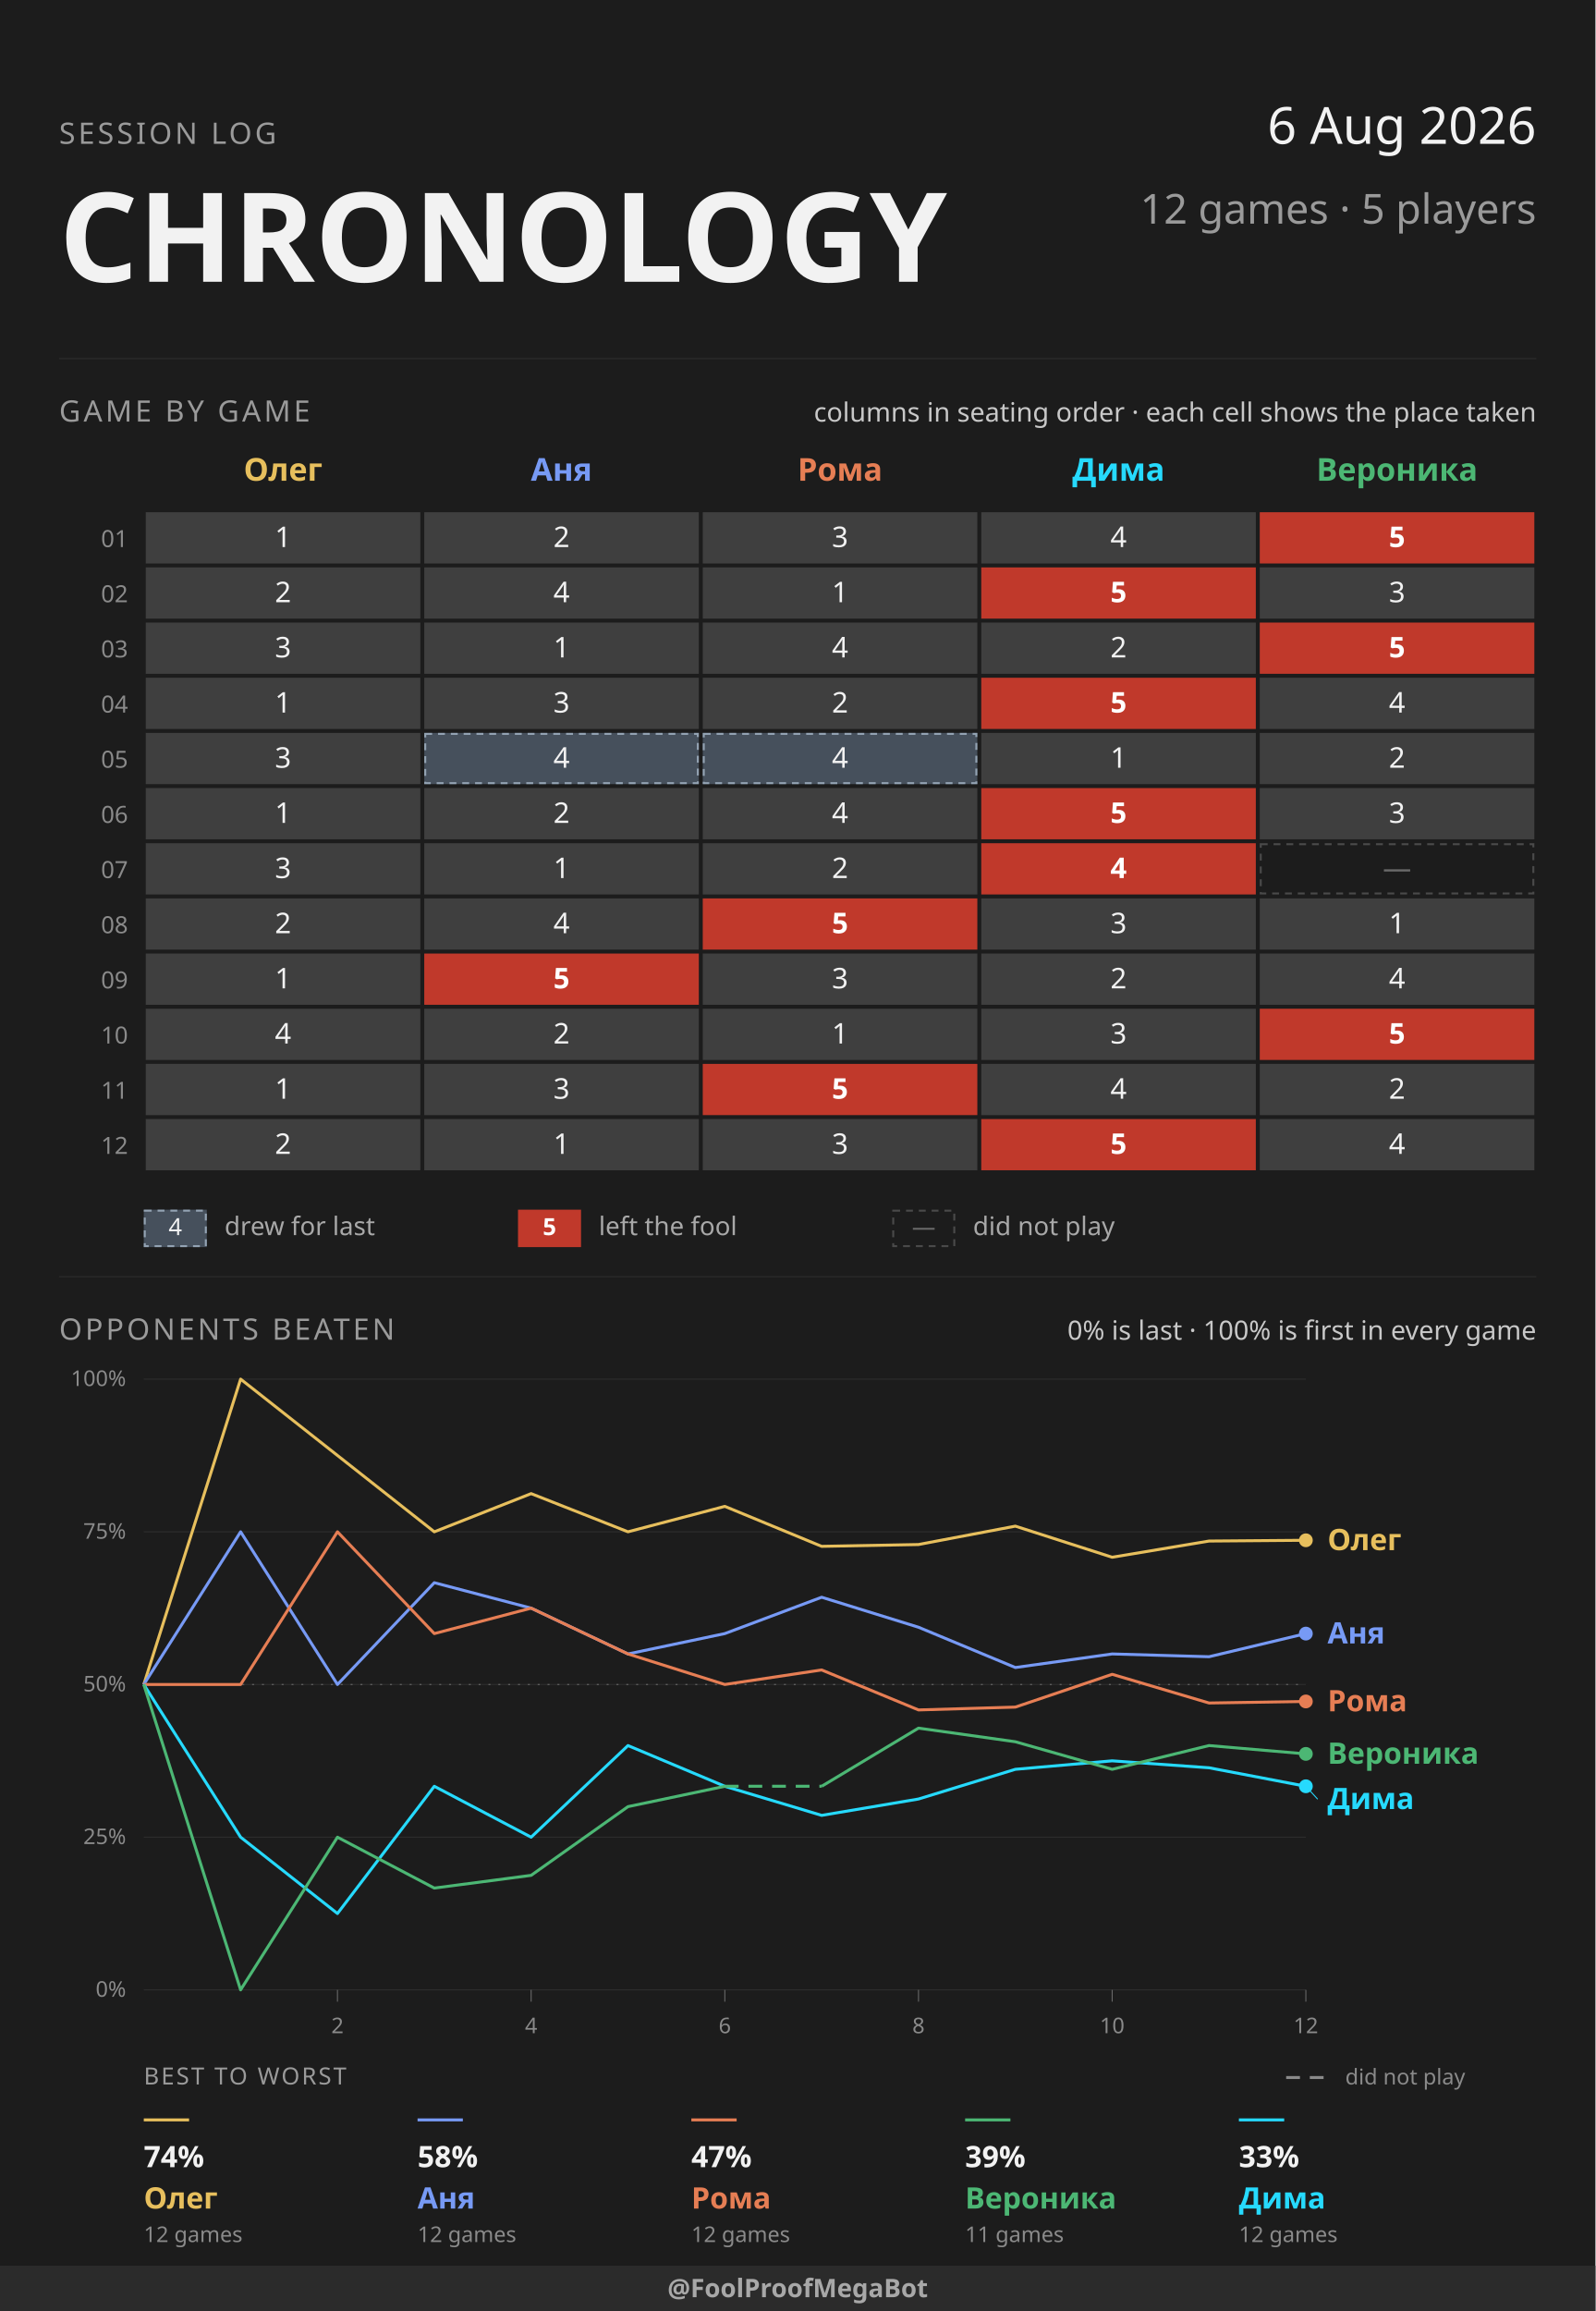
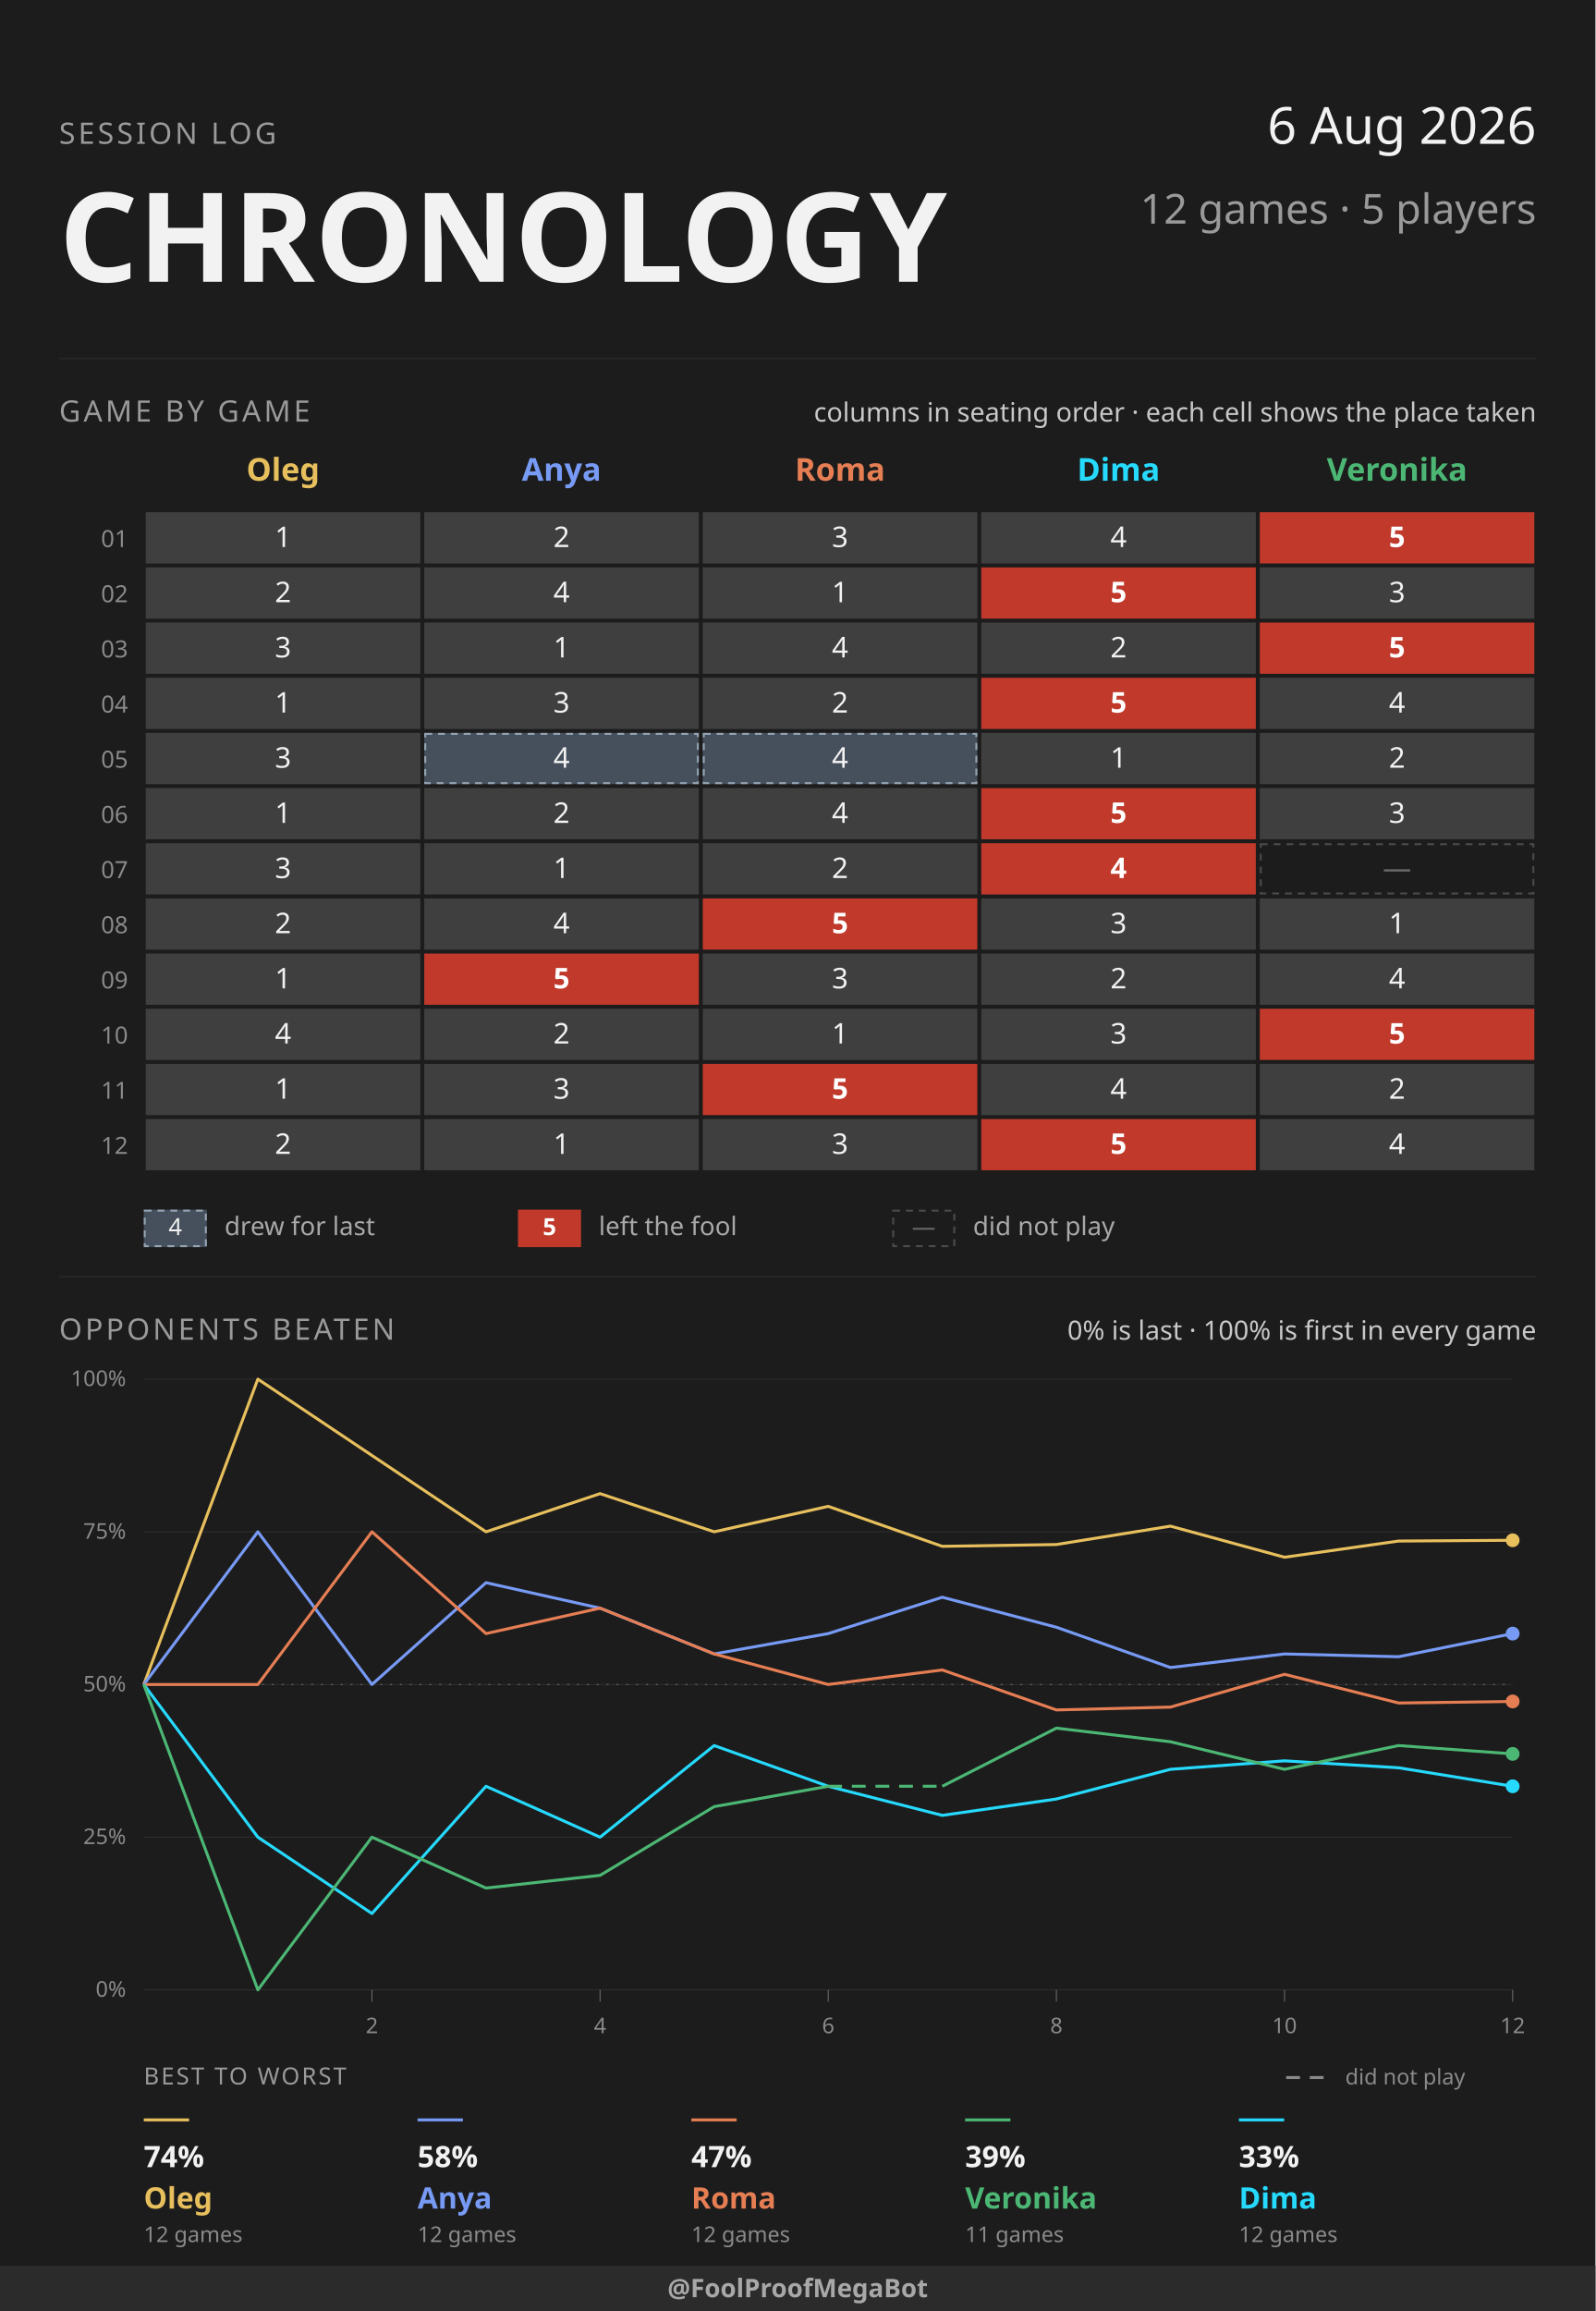
<svg xmlns="http://www.w3.org/2000/svg" width="1620" height="2346" viewBox="0 0 1620 2346">
  <rect x="0" y="0" width="1620" height="2346" fill="#1c1c1c" />
  <text x="60" y="146" fill="#9a9a9a" font-family="Noto Sans" font-size="30" letter-spacing="3">SESSION LOG</text>
  <text x="60" y="286" fill="#f2f2f2" font-family="Noto Sans" font-weight="bold" font-size="126">CHRONOLOGY</text>
  <text x="1560" y="146" fill="#f2f2f2" font-family="Noto Sans" font-size="52" text-anchor="end">6 Aug 2026</text>
  <text x="1560" y="227" fill="#9a9a9a" font-family="Noto Sans" font-size="42" text-anchor="end">12 games · 5 players</text>
  <line x1="60" y1="364" x2="1560" y2="364" stroke="#2e2e2e" stroke-width="1" />
  <text x="60" y="428" fill="#9a9a9a" font-family="Noto Sans" font-size="30" letter-spacing="3">GAME BY GAME</text>
  <text x="1560" y="428" fill="#c8c8c8" font-family="Noto Sans" font-size="27" text-anchor="end">columns in seating order · each cell shows the place taken</text>
-   <text x="287.4" y="488" fill="#e7bf5d" font-family="Noto Sans" font-weight="bold" font-size="32" text-anchor="middle">Олег</text>
-   <text x="570.2" y="488" fill="#779af5" font-family="Noto Sans" font-weight="bold" font-size="32" text-anchor="middle">Аня</text>
-   <text x="853" y="488" fill="#e67e54" font-family="Noto Sans" font-weight="bold" font-size="32" text-anchor="middle">Рома</text>
-   <text x="1135.8" y="488" fill="#26dafe" font-family="Noto Sans" font-weight="bold" font-size="32" text-anchor="middle">Дима</text>
-   <text x="1418.6" y="488" fill="#4cb774" font-family="Noto Sans" font-weight="bold" font-size="32" text-anchor="middle">Вероника</text>
+   <text x="287.4" y="488" fill="#e7bf5d" font-family="Noto Sans" font-weight="bold" font-size="32" text-anchor="middle">Oleg</text>
+   <text x="570.2" y="488" fill="#779af5" font-family="Noto Sans" font-weight="bold" font-size="32" text-anchor="middle">Anya</text>
+   <text x="853" y="488" fill="#e67e54" font-family="Noto Sans" font-weight="bold" font-size="32" text-anchor="middle">Roma</text>
+   <text x="1135.8" y="488" fill="#26dafe" font-family="Noto Sans" font-weight="bold" font-size="32" text-anchor="middle">Dima</text>
+   <text x="1418.6" y="488" fill="#4cb774" font-family="Noto Sans" font-weight="bold" font-size="32" text-anchor="middle">Veronika</text>
  <text x="130" y="555.36" fill="#8a8a8a" font-family="Noto Sans" font-size="24" text-anchor="end">01</text>
  <rect x="148" y="520" width="278.8" height="52" fill="#3f3f3f" />
  <text x="287.4" y="555.36" fill="#f2f2f2" font-family="Noto Sans" font-size="29" text-anchor="middle">1</text>
  <rect x="430.8" y="520" width="278.8" height="52" fill="#3f3f3f" />
  <text x="570.2" y="555.36" fill="#f2f2f2" font-family="Noto Sans" font-size="29" text-anchor="middle">2</text>
  <rect x="713.6" y="520" width="278.8" height="52" fill="#3f3f3f" />
  <text x="853" y="555.36" fill="#f2f2f2" font-family="Noto Sans" font-size="29" text-anchor="middle">3</text>
  <rect x="996.4" y="520" width="278.8" height="52" fill="#3f3f3f" />
  <text x="1135.8" y="555.36" fill="#f2f2f2" font-family="Noto Sans" font-size="29" text-anchor="middle">4</text>
  <rect x="1279.2" y="520" width="278.8" height="52" fill="#c0392b" />
  <text x="1418.6" y="555.36" fill="#ffffff" font-family="Noto Sans" font-size="29" font-weight="bold" text-anchor="middle">5</text>
  <text x="130" y="611.36" fill="#8a8a8a" font-family="Noto Sans" font-size="24" text-anchor="end">02</text>
  <rect x="148" y="576" width="278.8" height="52" fill="#3f3f3f" />
  <text x="287.4" y="611.36" fill="#f2f2f2" font-family="Noto Sans" font-size="29" text-anchor="middle">2</text>
  <rect x="430.8" y="576" width="278.8" height="52" fill="#3f3f3f" />
  <text x="570.2" y="611.36" fill="#f2f2f2" font-family="Noto Sans" font-size="29" text-anchor="middle">4</text>
  <rect x="713.6" y="576" width="278.8" height="52" fill="#3f3f3f" />
  <text x="853" y="611.36" fill="#f2f2f2" font-family="Noto Sans" font-size="29" text-anchor="middle">1</text>
  <rect x="996.4" y="576" width="278.8" height="52" fill="#c0392b" />
  <text x="1135.8" y="611.36" fill="#ffffff" font-family="Noto Sans" font-size="29" font-weight="bold" text-anchor="middle">5</text>
  <rect x="1279.2" y="576" width="278.8" height="52" fill="#3f3f3f" />
  <text x="1418.6" y="611.36" fill="#f2f2f2" font-family="Noto Sans" font-size="29" text-anchor="middle">3</text>
  <text x="130" y="667.36" fill="#8a8a8a" font-family="Noto Sans" font-size="24" text-anchor="end">03</text>
  <rect x="148" y="632" width="278.8" height="52" fill="#3f3f3f" />
  <text x="287.4" y="667.36" fill="#f2f2f2" font-family="Noto Sans" font-size="29" text-anchor="middle">3</text>
  <rect x="430.8" y="632" width="278.8" height="52" fill="#3f3f3f" />
  <text x="570.2" y="667.36" fill="#f2f2f2" font-family="Noto Sans" font-size="29" text-anchor="middle">1</text>
  <rect x="713.6" y="632" width="278.8" height="52" fill="#3f3f3f" />
  <text x="853" y="667.36" fill="#f2f2f2" font-family="Noto Sans" font-size="29" text-anchor="middle">4</text>
  <rect x="996.4" y="632" width="278.8" height="52" fill="#3f3f3f" />
  <text x="1135.8" y="667.36" fill="#f2f2f2" font-family="Noto Sans" font-size="29" text-anchor="middle">2</text>
  <rect x="1279.2" y="632" width="278.8" height="52" fill="#c0392b" />
  <text x="1418.6" y="667.36" fill="#ffffff" font-family="Noto Sans" font-size="29" font-weight="bold" text-anchor="middle">5</text>
  <text x="130" y="723.36" fill="#8a8a8a" font-family="Noto Sans" font-size="24" text-anchor="end">04</text>
  <rect x="148" y="688" width="278.8" height="52" fill="#3f3f3f" />
  <text x="287.4" y="723.36" fill="#f2f2f2" font-family="Noto Sans" font-size="29" text-anchor="middle">1</text>
  <rect x="430.8" y="688" width="278.8" height="52" fill="#3f3f3f" />
  <text x="570.2" y="723.36" fill="#f2f2f2" font-family="Noto Sans" font-size="29" text-anchor="middle">3</text>
  <rect x="713.6" y="688" width="278.8" height="52" fill="#3f3f3f" />
  <text x="853" y="723.36" fill="#f2f2f2" font-family="Noto Sans" font-size="29" text-anchor="middle">2</text>
  <rect x="996.4" y="688" width="278.8" height="52" fill="#c0392b" />
  <text x="1135.8" y="723.36" fill="#ffffff" font-family="Noto Sans" font-size="29" font-weight="bold" text-anchor="middle">5</text>
  <rect x="1279.2" y="688" width="278.8" height="52" fill="#3f3f3f" />
  <text x="1418.6" y="723.36" fill="#f2f2f2" font-family="Noto Sans" font-size="29" text-anchor="middle">4</text>
  <text x="130" y="779.36" fill="#8a8a8a" font-family="Noto Sans" font-size="24" text-anchor="end">05</text>
  <rect x="148" y="744" width="278.8" height="52" fill="#3f3f3f" />
  <text x="287.4" y="779.36" fill="#f2f2f2" font-family="Noto Sans" font-size="29" text-anchor="middle">3</text>
  <rect x="430.8" y="744" width="278.8" height="52" fill="#46505c" />
  <rect x="431.8" y="745" width="276.8" height="50" fill="none" stroke="#93a3b3" stroke-width="2" stroke-dasharray="7 6" />
  <text x="570.2" y="779.36" fill="#f2f2f2" font-family="Noto Sans" font-size="29" text-anchor="middle">4</text>
  <rect x="713.6" y="744" width="278.8" height="52" fill="#46505c" />
  <rect x="714.6" y="745" width="276.8" height="50" fill="none" stroke="#93a3b3" stroke-width="2" stroke-dasharray="7 6" />
  <text x="853" y="779.36" fill="#f2f2f2" font-family="Noto Sans" font-size="29" text-anchor="middle">4</text>
  <rect x="996.4" y="744" width="278.8" height="52" fill="#3f3f3f" />
  <text x="1135.8" y="779.36" fill="#f2f2f2" font-family="Noto Sans" font-size="29" text-anchor="middle">1</text>
  <rect x="1279.2" y="744" width="278.8" height="52" fill="#3f3f3f" />
  <text x="1418.6" y="779.36" fill="#f2f2f2" font-family="Noto Sans" font-size="29" text-anchor="middle">2</text>
  <text x="130" y="835.36" fill="#8a8a8a" font-family="Noto Sans" font-size="24" text-anchor="end">06</text>
  <rect x="148" y="800" width="278.8" height="52" fill="#3f3f3f" />
  <text x="287.4" y="835.36" fill="#f2f2f2" font-family="Noto Sans" font-size="29" text-anchor="middle">1</text>
  <rect x="430.8" y="800" width="278.8" height="52" fill="#3f3f3f" />
  <text x="570.2" y="835.36" fill="#f2f2f2" font-family="Noto Sans" font-size="29" text-anchor="middle">2</text>
  <rect x="713.6" y="800" width="278.8" height="52" fill="#3f3f3f" />
  <text x="853" y="835.36" fill="#f2f2f2" font-family="Noto Sans" font-size="29" text-anchor="middle">4</text>
  <rect x="996.4" y="800" width="278.8" height="52" fill="#c0392b" />
  <text x="1135.8" y="835.36" fill="#ffffff" font-family="Noto Sans" font-size="29" font-weight="bold" text-anchor="middle">5</text>
  <rect x="1279.2" y="800" width="278.8" height="52" fill="#3f3f3f" />
  <text x="1418.6" y="835.36" fill="#f2f2f2" font-family="Noto Sans" font-size="29" text-anchor="middle">3</text>
  <text x="130" y="891.36" fill="#8a8a8a" font-family="Noto Sans" font-size="24" text-anchor="end">07</text>
  <rect x="148" y="856" width="278.8" height="52" fill="#3f3f3f" />
  <text x="287.4" y="891.36" fill="#f2f2f2" font-family="Noto Sans" font-size="29" text-anchor="middle">3</text>
  <rect x="430.8" y="856" width="278.8" height="52" fill="#3f3f3f" />
  <text x="570.2" y="891.36" fill="#f2f2f2" font-family="Noto Sans" font-size="29" text-anchor="middle">1</text>
  <rect x="713.6" y="856" width="278.8" height="52" fill="#3f3f3f" />
  <text x="853" y="891.36" fill="#f2f2f2" font-family="Noto Sans" font-size="29" text-anchor="middle">2</text>
  <rect x="996.4" y="856" width="278.8" height="52" fill="#c0392b" />
  <text x="1135.8" y="891.36" fill="#ffffff" font-family="Noto Sans" font-size="29" font-weight="bold" text-anchor="middle">4</text>
  <rect x="1279.2" y="856" width="278.8" height="52" fill="#1c1c1c" />
  <rect x="1280.2" y="857" width="276.8" height="50" fill="none" stroke="#4a4a4a" stroke-width="2" stroke-dasharray="7 6" />
  <text x="1418.6" y="891.36" fill="#6a6a6a" font-family="Noto Sans" font-size="29" text-anchor="middle">—</text>
  <text x="130" y="947.36" fill="#8a8a8a" font-family="Noto Sans" font-size="24" text-anchor="end">08</text>
  <rect x="148" y="912" width="278.8" height="52" fill="#3f3f3f" />
  <text x="287.4" y="947.36" fill="#f2f2f2" font-family="Noto Sans" font-size="29" text-anchor="middle">2</text>
  <rect x="430.8" y="912" width="278.8" height="52" fill="#3f3f3f" />
  <text x="570.2" y="947.36" fill="#f2f2f2" font-family="Noto Sans" font-size="29" text-anchor="middle">4</text>
  <rect x="713.6" y="912" width="278.8" height="52" fill="#c0392b" />
  <text x="853" y="947.36" fill="#ffffff" font-family="Noto Sans" font-size="29" font-weight="bold" text-anchor="middle">5</text>
  <rect x="996.4" y="912" width="278.8" height="52" fill="#3f3f3f" />
  <text x="1135.8" y="947.36" fill="#f2f2f2" font-family="Noto Sans" font-size="29" text-anchor="middle">3</text>
  <rect x="1279.2" y="912" width="278.8" height="52" fill="#3f3f3f" />
  <text x="1418.6" y="947.36" fill="#f2f2f2" font-family="Noto Sans" font-size="29" text-anchor="middle">1</text>
  <text x="130" y="1003.36" fill="#8a8a8a" font-family="Noto Sans" font-size="24" text-anchor="end">09</text>
  <rect x="148" y="968" width="278.8" height="52" fill="#3f3f3f" />
  <text x="287.4" y="1003.36" fill="#f2f2f2" font-family="Noto Sans" font-size="29" text-anchor="middle">1</text>
  <rect x="430.8" y="968" width="278.8" height="52" fill="#c0392b" />
  <text x="570.2" y="1003.36" fill="#ffffff" font-family="Noto Sans" font-size="29" font-weight="bold" text-anchor="middle">5</text>
  <rect x="713.6" y="968" width="278.8" height="52" fill="#3f3f3f" />
  <text x="853" y="1003.36" fill="#f2f2f2" font-family="Noto Sans" font-size="29" text-anchor="middle">3</text>
  <rect x="996.4" y="968" width="278.8" height="52" fill="#3f3f3f" />
  <text x="1135.8" y="1003.36" fill="#f2f2f2" font-family="Noto Sans" font-size="29" text-anchor="middle">2</text>
  <rect x="1279.2" y="968" width="278.8" height="52" fill="#3f3f3f" />
  <text x="1418.6" y="1003.36" fill="#f2f2f2" font-family="Noto Sans" font-size="29" text-anchor="middle">4</text>
  <text x="130" y="1059.36" fill="#8a8a8a" font-family="Noto Sans" font-size="24" text-anchor="end">10</text>
  <rect x="148" y="1024" width="278.8" height="52" fill="#3f3f3f" />
  <text x="287.4" y="1059.36" fill="#f2f2f2" font-family="Noto Sans" font-size="29" text-anchor="middle">4</text>
  <rect x="430.8" y="1024" width="278.8" height="52" fill="#3f3f3f" />
  <text x="570.2" y="1059.36" fill="#f2f2f2" font-family="Noto Sans" font-size="29" text-anchor="middle">2</text>
  <rect x="713.6" y="1024" width="278.8" height="52" fill="#3f3f3f" />
  <text x="853" y="1059.36" fill="#f2f2f2" font-family="Noto Sans" font-size="29" text-anchor="middle">1</text>
  <rect x="996.4" y="1024" width="278.8" height="52" fill="#3f3f3f" />
  <text x="1135.8" y="1059.36" fill="#f2f2f2" font-family="Noto Sans" font-size="29" text-anchor="middle">3</text>
  <rect x="1279.2" y="1024" width="278.8" height="52" fill="#c0392b" />
  <text x="1418.6" y="1059.36" fill="#ffffff" font-family="Noto Sans" font-size="29" font-weight="bold" text-anchor="middle">5</text>
  <text x="130" y="1115.36" fill="#8a8a8a" font-family="Noto Sans" font-size="24" text-anchor="end">11</text>
  <rect x="148" y="1080" width="278.8" height="52" fill="#3f3f3f" />
  <text x="287.4" y="1115.36" fill="#f2f2f2" font-family="Noto Sans" font-size="29" text-anchor="middle">1</text>
  <rect x="430.8" y="1080" width="278.8" height="52" fill="#3f3f3f" />
  <text x="570.2" y="1115.36" fill="#f2f2f2" font-family="Noto Sans" font-size="29" text-anchor="middle">3</text>
  <rect x="713.6" y="1080" width="278.8" height="52" fill="#c0392b" />
  <text x="853" y="1115.36" fill="#ffffff" font-family="Noto Sans" font-size="29" font-weight="bold" text-anchor="middle">5</text>
  <rect x="996.4" y="1080" width="278.8" height="52" fill="#3f3f3f" />
  <text x="1135.8" y="1115.36" fill="#f2f2f2" font-family="Noto Sans" font-size="29" text-anchor="middle">4</text>
  <rect x="1279.2" y="1080" width="278.8" height="52" fill="#3f3f3f" />
  <text x="1418.6" y="1115.36" fill="#f2f2f2" font-family="Noto Sans" font-size="29" text-anchor="middle">2</text>
  <text x="130" y="1171.36" fill="#8a8a8a" font-family="Noto Sans" font-size="24" text-anchor="end">12</text>
  <rect x="148" y="1136" width="278.8" height="52" fill="#3f3f3f" />
  <text x="287.4" y="1171.36" fill="#f2f2f2" font-family="Noto Sans" font-size="29" text-anchor="middle">2</text>
  <rect x="430.8" y="1136" width="278.8" height="52" fill="#3f3f3f" />
  <text x="570.2" y="1171.36" fill="#f2f2f2" font-family="Noto Sans" font-size="29" text-anchor="middle">1</text>
  <rect x="713.6" y="1136" width="278.8" height="52" fill="#3f3f3f" />
  <text x="853" y="1171.36" fill="#f2f2f2" font-family="Noto Sans" font-size="29" text-anchor="middle">3</text>
  <rect x="996.4" y="1136" width="278.8" height="52" fill="#c0392b" />
  <text x="1135.8" y="1171.36" fill="#ffffff" font-family="Noto Sans" font-size="29" font-weight="bold" text-anchor="middle">5</text>
  <rect x="1279.2" y="1136" width="278.8" height="52" fill="#3f3f3f" />
  <text x="1418.6" y="1171.36" fill="#f2f2f2" font-family="Noto Sans" font-size="29" text-anchor="middle">4</text>
  <rect x="146" y="1228" width="64" height="38" fill="#46505c" />
  <rect x="147" y="1229" width="62" height="36" fill="none" stroke="#93a3b3" stroke-width="2" stroke-dasharray="7 6" />
  <text x="178" y="1253.84" fill="#f2f2f2" font-family="Noto Sans" font-size="24" text-anchor="middle">4</text>
  <text x="228" y="1253.84" fill="#a8a8a8" font-family="Noto Sans" font-size="26">drew for last</text>
  <rect x="526" y="1228" width="64" height="38" fill="#c0392b" />
  <text x="558" y="1253.84" fill="#ffffff" font-family="Noto Sans" font-size="24" font-weight="bold" text-anchor="middle">5</text>
  <text x="608" y="1253.84" fill="#a8a8a8" font-family="Noto Sans" font-size="26">left the fool</text>
  <rect x="906" y="1228" width="64" height="38" fill="#1c1c1c" />
  <rect x="907" y="1229" width="62" height="36" fill="none" stroke="#4a4a4a" stroke-width="2" stroke-dasharray="7 6" />
  <text x="938" y="1253.84" fill="#6a6a6a" font-family="Noto Sans" font-size="24" text-anchor="middle">—</text>
  <text x="988" y="1253.84" fill="#a8a8a8" font-family="Noto Sans" font-size="26">did not play</text>
  <line x1="60" y1="1296" x2="1560" y2="1296" stroke="#2e2e2e" stroke-width="1" />
  <text x="60" y="1360" fill="#9a9a9a" font-family="Noto Sans" font-size="30" letter-spacing="3">OPPONENTS BEATEN</text>
  <text x="1560" y="1360" fill="#c8c8c8" font-family="Noto Sans" font-size="27" text-anchor="end">0% is last · 100% is first in every game</text>
-   <line x1="146" y1="2020" x2="1326" y2="2020" stroke="#2e2e2e" stroke-width="1" />
+   <line x1="146" y1="2020" x2="1536" y2="2020" stroke="#2e2e2e" stroke-width="1" />
  <text x="128" y="2027" fill="#8a8a8a" font-family="Noto Sans" font-size="22" text-anchor="end">0%</text>
-   <line x1="146" y1="1865" x2="1326" y2="1865" stroke="#2e2e2e" stroke-width="1" />
+   <line x1="146" y1="1865" x2="1536" y2="1865" stroke="#2e2e2e" stroke-width="1" />
  <text x="128" y="1872" fill="#8a8a8a" font-family="Noto Sans" font-size="22" text-anchor="end">25%</text>
-   <line x1="146" y1="1710" x2="1326" y2="1710" stroke="#2e2e2e" stroke-width="1" />
+   <line x1="146" y1="1710" x2="1536" y2="1710" stroke="#2e2e2e" stroke-width="1" />
  <text x="128" y="1717" fill="#8a8a8a" font-family="Noto Sans" font-size="22" text-anchor="end">50%</text>
-   <line x1="146" y1="1555" x2="1326" y2="1555" stroke="#2e2e2e" stroke-width="1" />
+   <line x1="146" y1="1555" x2="1536" y2="1555" stroke="#2e2e2e" stroke-width="1" />
  <text x="128" y="1562" fill="#8a8a8a" font-family="Noto Sans" font-size="22" text-anchor="end">75%</text>
-   <line x1="146" y1="1400" x2="1326" y2="1400" stroke="#2e2e2e" stroke-width="1" />
+   <line x1="146" y1="1400" x2="1536" y2="1400" stroke="#2e2e2e" stroke-width="1" />
  <text x="128" y="1407" fill="#8a8a8a" font-family="Noto Sans" font-size="22" text-anchor="end">100%</text>
-   <line x1="146" y1="1710" x2="1326" y2="1710" stroke="#6a6a6a" stroke-width="1" stroke-dasharray="2 8" />
-   <line x1="342.67" y1="2020" x2="342.67" y2="2032" stroke="#6a6a6a" stroke-width="1" />
-   <text x="342.67" y="2064" fill="#8a8a8a" font-family="Noto Sans" font-size="22" text-anchor="middle">2</text>
-   <line x1="539.33" y1="2020" x2="539.33" y2="2032" stroke="#6a6a6a" stroke-width="1" />
-   <text x="539.33" y="2064" fill="#8a8a8a" font-family="Noto Sans" font-size="22" text-anchor="middle">4</text>
-   <line x1="736" y1="2020" x2="736" y2="2032" stroke="#6a6a6a" stroke-width="1" />
-   <text x="736" y="2064" fill="#8a8a8a" font-family="Noto Sans" font-size="22" text-anchor="middle">6</text>
-   <line x1="932.67" y1="2020" x2="932.67" y2="2032" stroke="#6a6a6a" stroke-width="1" />
-   <text x="932.67" y="2064" fill="#8a8a8a" font-family="Noto Sans" font-size="22" text-anchor="middle">8</text>
-   <line x1="1129.33" y1="2020" x2="1129.33" y2="2032" stroke="#6a6a6a" stroke-width="1" />
-   <text x="1129.33" y="2064" fill="#8a8a8a" font-family="Noto Sans" font-size="22" text-anchor="middle">10</text>
-   <line x1="1326" y1="2020" x2="1326" y2="2032" stroke="#6a6a6a" stroke-width="1" />
-   <text x="1326" y="2064" fill="#8a8a8a" font-family="Noto Sans" font-size="22" text-anchor="middle">12</text>
-   <path d="M146 1710 L244.33 1400 L342.67 1477.5 L441 1555 L539.33 1516.25 L637.67 1555 L736 1529.17 L834.33 1569.76 L932.67 1567.92 L1031 1549.26 L1129.33 1580.83 L1227.67 1564.39 L1326 1563.61" fill="none" stroke="#e7bf5d" stroke-width="3" stroke-linejoin="round" stroke-dasharray="none" />
-   <path d="M146 1710 L244.33 1555 L342.67 1710 L441 1606.67 L539.33 1632.5 L637.67 1679 L736 1658.33 L834.33 1621.43 L932.67 1651.88 L1031 1692.78 L1129.33 1679 L1227.67 1681.82 L1326 1658.33" fill="none" stroke="#779af5" stroke-width="3" stroke-linejoin="round" stroke-dasharray="none" />
-   <path d="M146 1710 L244.33 1710 L342.67 1555 L441 1658.33 L539.33 1632.5 L637.67 1679 L736 1710 L834.33 1695.24 L932.67 1735.83 L1031 1732.96 L1129.33 1699.67 L1227.67 1728.79 L1326 1727.22" fill="none" stroke="#e67e54" stroke-width="3" stroke-linejoin="round" stroke-dasharray="none" />
-   <path d="M146 1710 L244.33 1865 L342.67 1942.5 L441 1813.33 L539.33 1865 L637.67 1772 L736 1813.33 L834.33 1842.86 L932.67 1826.25 L1031 1796.11 L1129.33 1787.5 L1227.67 1794.55 L1326 1813.33" fill="none" stroke="#26dafe" stroke-width="3" stroke-linejoin="round" stroke-dasharray="none" />
-   <path d="M146 1710 L244.33 2020 L342.67 1865 L441 1916.67 L539.33 1903.75 L637.67 1834 L736 1813.33" fill="none" stroke="#4cb774" stroke-width="3" stroke-linejoin="round" stroke-dasharray="none" />
-   <path d="M736 1813.33 L834.33 1813.33" fill="none" stroke="#4cb774" stroke-width="3" stroke-linejoin="round" stroke-dasharray="14 10" />
-   <path d="M834.33 1813.33 L932.67 1754.29 L1031 1768.13 L1129.33 1796.11 L1227.67 1772 L1326 1780.45" fill="none" stroke="#4cb774" stroke-width="3" stroke-linejoin="round" stroke-dasharray="none" />
-   <circle cx="1326" cy="1563.61" r="7" fill="#e7bf5d" />
-   <circle cx="1326" cy="1658.33" r="7" fill="#779af5" />
-   <circle cx="1326" cy="1727.22" r="7" fill="#e67e54" />
-   <circle cx="1326" cy="1813.33" r="7" fill="#26dafe" />
-   <circle cx="1326" cy="1780.45" r="7" fill="#4cb774" />
-   <text x="1348" y="1573.61" fill="#e7bf5d" font-family="Noto Sans" font-weight="bold" font-size="30">Олег</text>
-   <text x="1348" y="1668.33" fill="#779af5" font-family="Noto Sans" font-weight="bold" font-size="30">Аня</text>
-   <text x="1348" y="1737.22" fill="#e67e54" font-family="Noto Sans" font-weight="bold" font-size="30">Рома</text>
-   <line x1="1326" y1="1813.33" x2="1338" y2="1826.45" stroke="#26dafe" stroke-width="1" />
-   <text x="1348" y="1836.45" fill="#26dafe" font-family="Noto Sans" font-weight="bold" font-size="30">Дима</text>
-   <text x="1348" y="1790.45" fill="#4cb774" font-family="Noto Sans" font-weight="bold" font-size="30">Вероника</text>
+   <line x1="146" y1="1710" x2="1536" y2="1710" stroke="#6a6a6a" stroke-width="1" stroke-dasharray="2 8" />
+   <line x1="377.67" y1="2020" x2="377.67" y2="2032" stroke="#6a6a6a" stroke-width="1" />
+   <text x="377.67" y="2064" fill="#8a8a8a" font-family="Noto Sans" font-size="22" text-anchor="middle">2</text>
+   <line x1="609.33" y1="2020" x2="609.33" y2="2032" stroke="#6a6a6a" stroke-width="1" />
+   <text x="609.33" y="2064" fill="#8a8a8a" font-family="Noto Sans" font-size="22" text-anchor="middle">4</text>
+   <line x1="841" y1="2020" x2="841" y2="2032" stroke="#6a6a6a" stroke-width="1" />
+   <text x="841" y="2064" fill="#8a8a8a" font-family="Noto Sans" font-size="22" text-anchor="middle">6</text>
+   <line x1="1072.67" y1="2020" x2="1072.67" y2="2032" stroke="#6a6a6a" stroke-width="1" />
+   <text x="1072.67" y="2064" fill="#8a8a8a" font-family="Noto Sans" font-size="22" text-anchor="middle">8</text>
+   <line x1="1304.33" y1="2020" x2="1304.33" y2="2032" stroke="#6a6a6a" stroke-width="1" />
+   <text x="1304.33" y="2064" fill="#8a8a8a" font-family="Noto Sans" font-size="22" text-anchor="middle">10</text>
+   <line x1="1536" y1="2020" x2="1536" y2="2032" stroke="#6a6a6a" stroke-width="1" />
+   <text x="1536" y="2064" fill="#8a8a8a" font-family="Noto Sans" font-size="22" text-anchor="middle">12</text>
+   <path d="M146 1710 L261.83 1400 L377.67 1477.5 L493.5 1555 L609.33 1516.25 L725.17 1555 L841 1529.17 L956.83 1569.76 L1072.67 1567.92 L1188.5 1549.26 L1304.33 1580.83 L1420.17 1564.39 L1536 1563.61" fill="none" stroke="#e7bf5d" stroke-width="3" stroke-linejoin="round" stroke-dasharray="none" />
+   <path d="M146 1710 L261.83 1555 L377.67 1710 L493.5 1606.67 L609.33 1632.5 L725.17 1679 L841 1658.33 L956.83 1621.43 L1072.67 1651.88 L1188.5 1692.78 L1304.33 1679 L1420.17 1681.82 L1536 1658.33" fill="none" stroke="#779af5" stroke-width="3" stroke-linejoin="round" stroke-dasharray="none" />
+   <path d="M146 1710 L261.83 1710 L377.67 1555 L493.5 1658.33 L609.33 1632.5 L725.17 1679 L841 1710 L956.83 1695.24 L1072.67 1735.83 L1188.5 1732.96 L1304.33 1699.67 L1420.17 1728.79 L1536 1727.22" fill="none" stroke="#e67e54" stroke-width="3" stroke-linejoin="round" stroke-dasharray="none" />
+   <path d="M146 1710 L261.83 1865 L377.67 1942.5 L493.5 1813.33 L609.33 1865 L725.17 1772 L841 1813.33 L956.83 1842.86 L1072.67 1826.25 L1188.5 1796.11 L1304.33 1787.5 L1420.17 1794.55 L1536 1813.33" fill="none" stroke="#26dafe" stroke-width="3" stroke-linejoin="round" stroke-dasharray="none" />
+   <path d="M146 1710 L261.83 2020 L377.67 1865 L493.5 1916.67 L609.33 1903.75 L725.17 1834 L841 1813.33" fill="none" stroke="#4cb774" stroke-width="3" stroke-linejoin="round" stroke-dasharray="none" />
+   <path d="M841 1813.33 L956.83 1813.33" fill="none" stroke="#4cb774" stroke-width="3" stroke-linejoin="round" stroke-dasharray="14 10" />
+   <path d="M956.83 1813.33 L1072.67 1754.29 L1188.5 1768.13 L1304.33 1796.11 L1420.17 1772 L1536 1780.45" fill="none" stroke="#4cb774" stroke-width="3" stroke-linejoin="round" stroke-dasharray="none" />
+   <circle cx="1536" cy="1563.61" r="7" fill="#e7bf5d" />
+   <circle cx="1536" cy="1658.33" r="7" fill="#779af5" />
+   <circle cx="1536" cy="1727.22" r="7" fill="#e67e54" />
+   <circle cx="1536" cy="1813.33" r="7" fill="#26dafe" />
+   <circle cx="1536" cy="1780.45" r="7" fill="#4cb774" />
  <text x="146" y="2116" fill="#9a9a9a" font-family="Noto Sans" font-size="24" letter-spacing="2">BEST TO WORST</text>
  <line x1="146" y1="2152" x2="192" y2="2152" stroke="#e7bf5d" stroke-width="3" />
  <text x="146" y="2200" fill="#f2f2f2" font-family="Noto Sans" font-weight="bold" font-size="30">74%</text>
-   <text x="146" y="2242" fill="#e7bf5d" font-family="Noto Sans" font-weight="bold" font-size="30">Олег</text>
+   <text x="146" y="2242" fill="#e7bf5d" font-family="Noto Sans" font-weight="bold" font-size="30">Oleg</text>
  <text x="146" y="2276" fill="#8a8a8a" font-family="Noto Sans" font-size="22">12 games</text>
  <line x1="424" y1="2152" x2="470" y2="2152" stroke="#779af5" stroke-width="3" />
  <text x="424" y="2200" fill="#f2f2f2" font-family="Noto Sans" font-weight="bold" font-size="30">58%</text>
-   <text x="424" y="2242" fill="#779af5" font-family="Noto Sans" font-weight="bold" font-size="30">Аня</text>
+   <text x="424" y="2242" fill="#779af5" font-family="Noto Sans" font-weight="bold" font-size="30">Anya</text>
  <text x="424" y="2276" fill="#8a8a8a" font-family="Noto Sans" font-size="22">12 games</text>
  <line x1="702" y1="2152" x2="748" y2="2152" stroke="#e67e54" stroke-width="3" />
  <text x="702" y="2200" fill="#f2f2f2" font-family="Noto Sans" font-weight="bold" font-size="30">47%</text>
-   <text x="702" y="2242" fill="#e67e54" font-family="Noto Sans" font-weight="bold" font-size="30">Рома</text>
+   <text x="702" y="2242" fill="#e67e54" font-family="Noto Sans" font-weight="bold" font-size="30">Roma</text>
  <text x="702" y="2276" fill="#8a8a8a" font-family="Noto Sans" font-size="22">12 games</text>
  <line x1="980" y1="2152" x2="1026" y2="2152" stroke="#4cb774" stroke-width="3" />
  <text x="980" y="2200" fill="#f2f2f2" font-family="Noto Sans" font-weight="bold" font-size="30">39%</text>
-   <text x="980" y="2242" fill="#4cb774" font-family="Noto Sans" font-weight="bold" font-size="30">Вероника</text>
+   <text x="980" y="2242" fill="#4cb774" font-family="Noto Sans" font-weight="bold" font-size="30">Veronika</text>
  <text x="980" y="2276" fill="#8a8a8a" font-family="Noto Sans" font-size="22">11 games</text>
  <line x1="1258" y1="2152" x2="1304" y2="2152" stroke="#26dafe" stroke-width="3" />
  <text x="1258" y="2200" fill="#f2f2f2" font-family="Noto Sans" font-weight="bold" font-size="30">33%</text>
-   <text x="1258" y="2242" fill="#26dafe" font-family="Noto Sans" font-weight="bold" font-size="30">Дима</text>
+   <text x="1258" y="2242" fill="#26dafe" font-family="Noto Sans" font-weight="bold" font-size="30">Dima</text>
  <text x="1258" y="2276" fill="#8a8a8a" font-family="Noto Sans" font-size="22">12 games</text>
  <line x1="1306" y1="2109" x2="1352" y2="2109" stroke="#8a8a8a" stroke-width="3" stroke-dasharray="14 10" />
  <text x="1366" y="2116" fill="#8a8a8a" font-family="Noto Sans" font-size="22">did not play</text>
  <rect x="0" y="2300" width="1620" height="46" fill="#2b2b2b" />
  <text x="810" y="2332" fill="#a8a8a8" font-family="Noto Sans" font-weight="bold" font-size="26" text-anchor="middle">@FoolProofMegaBot</text>
</svg>
